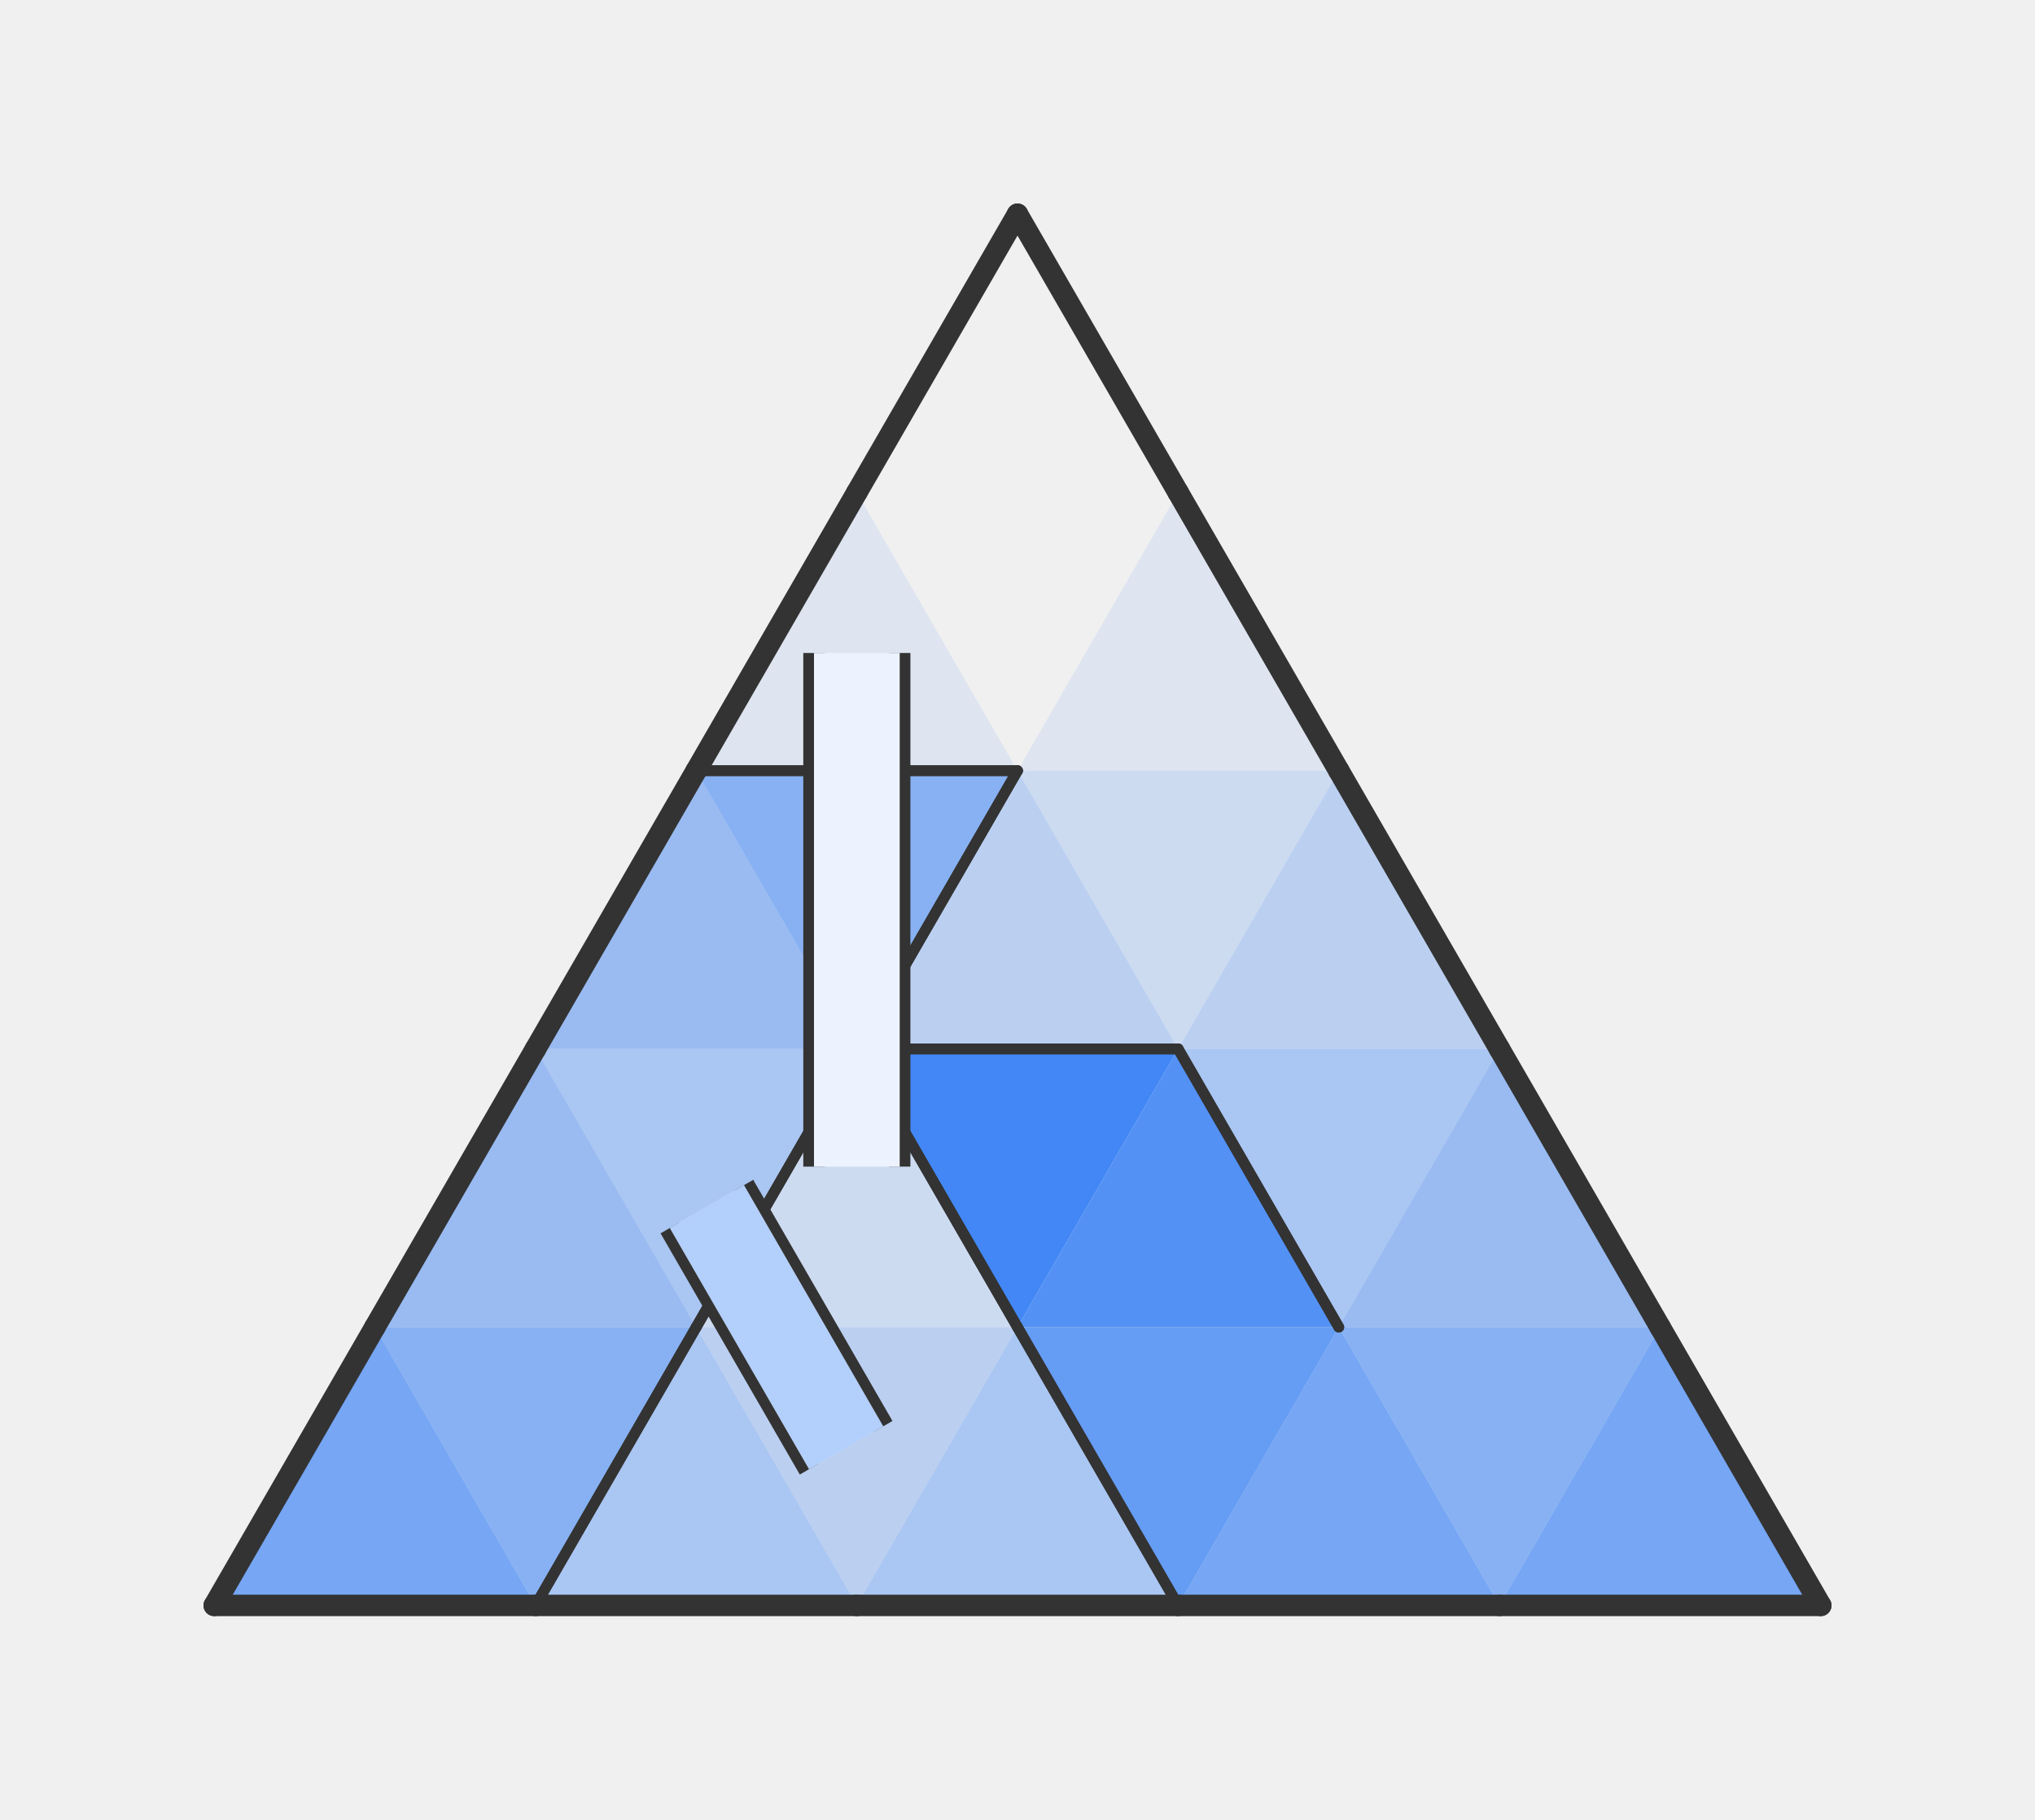
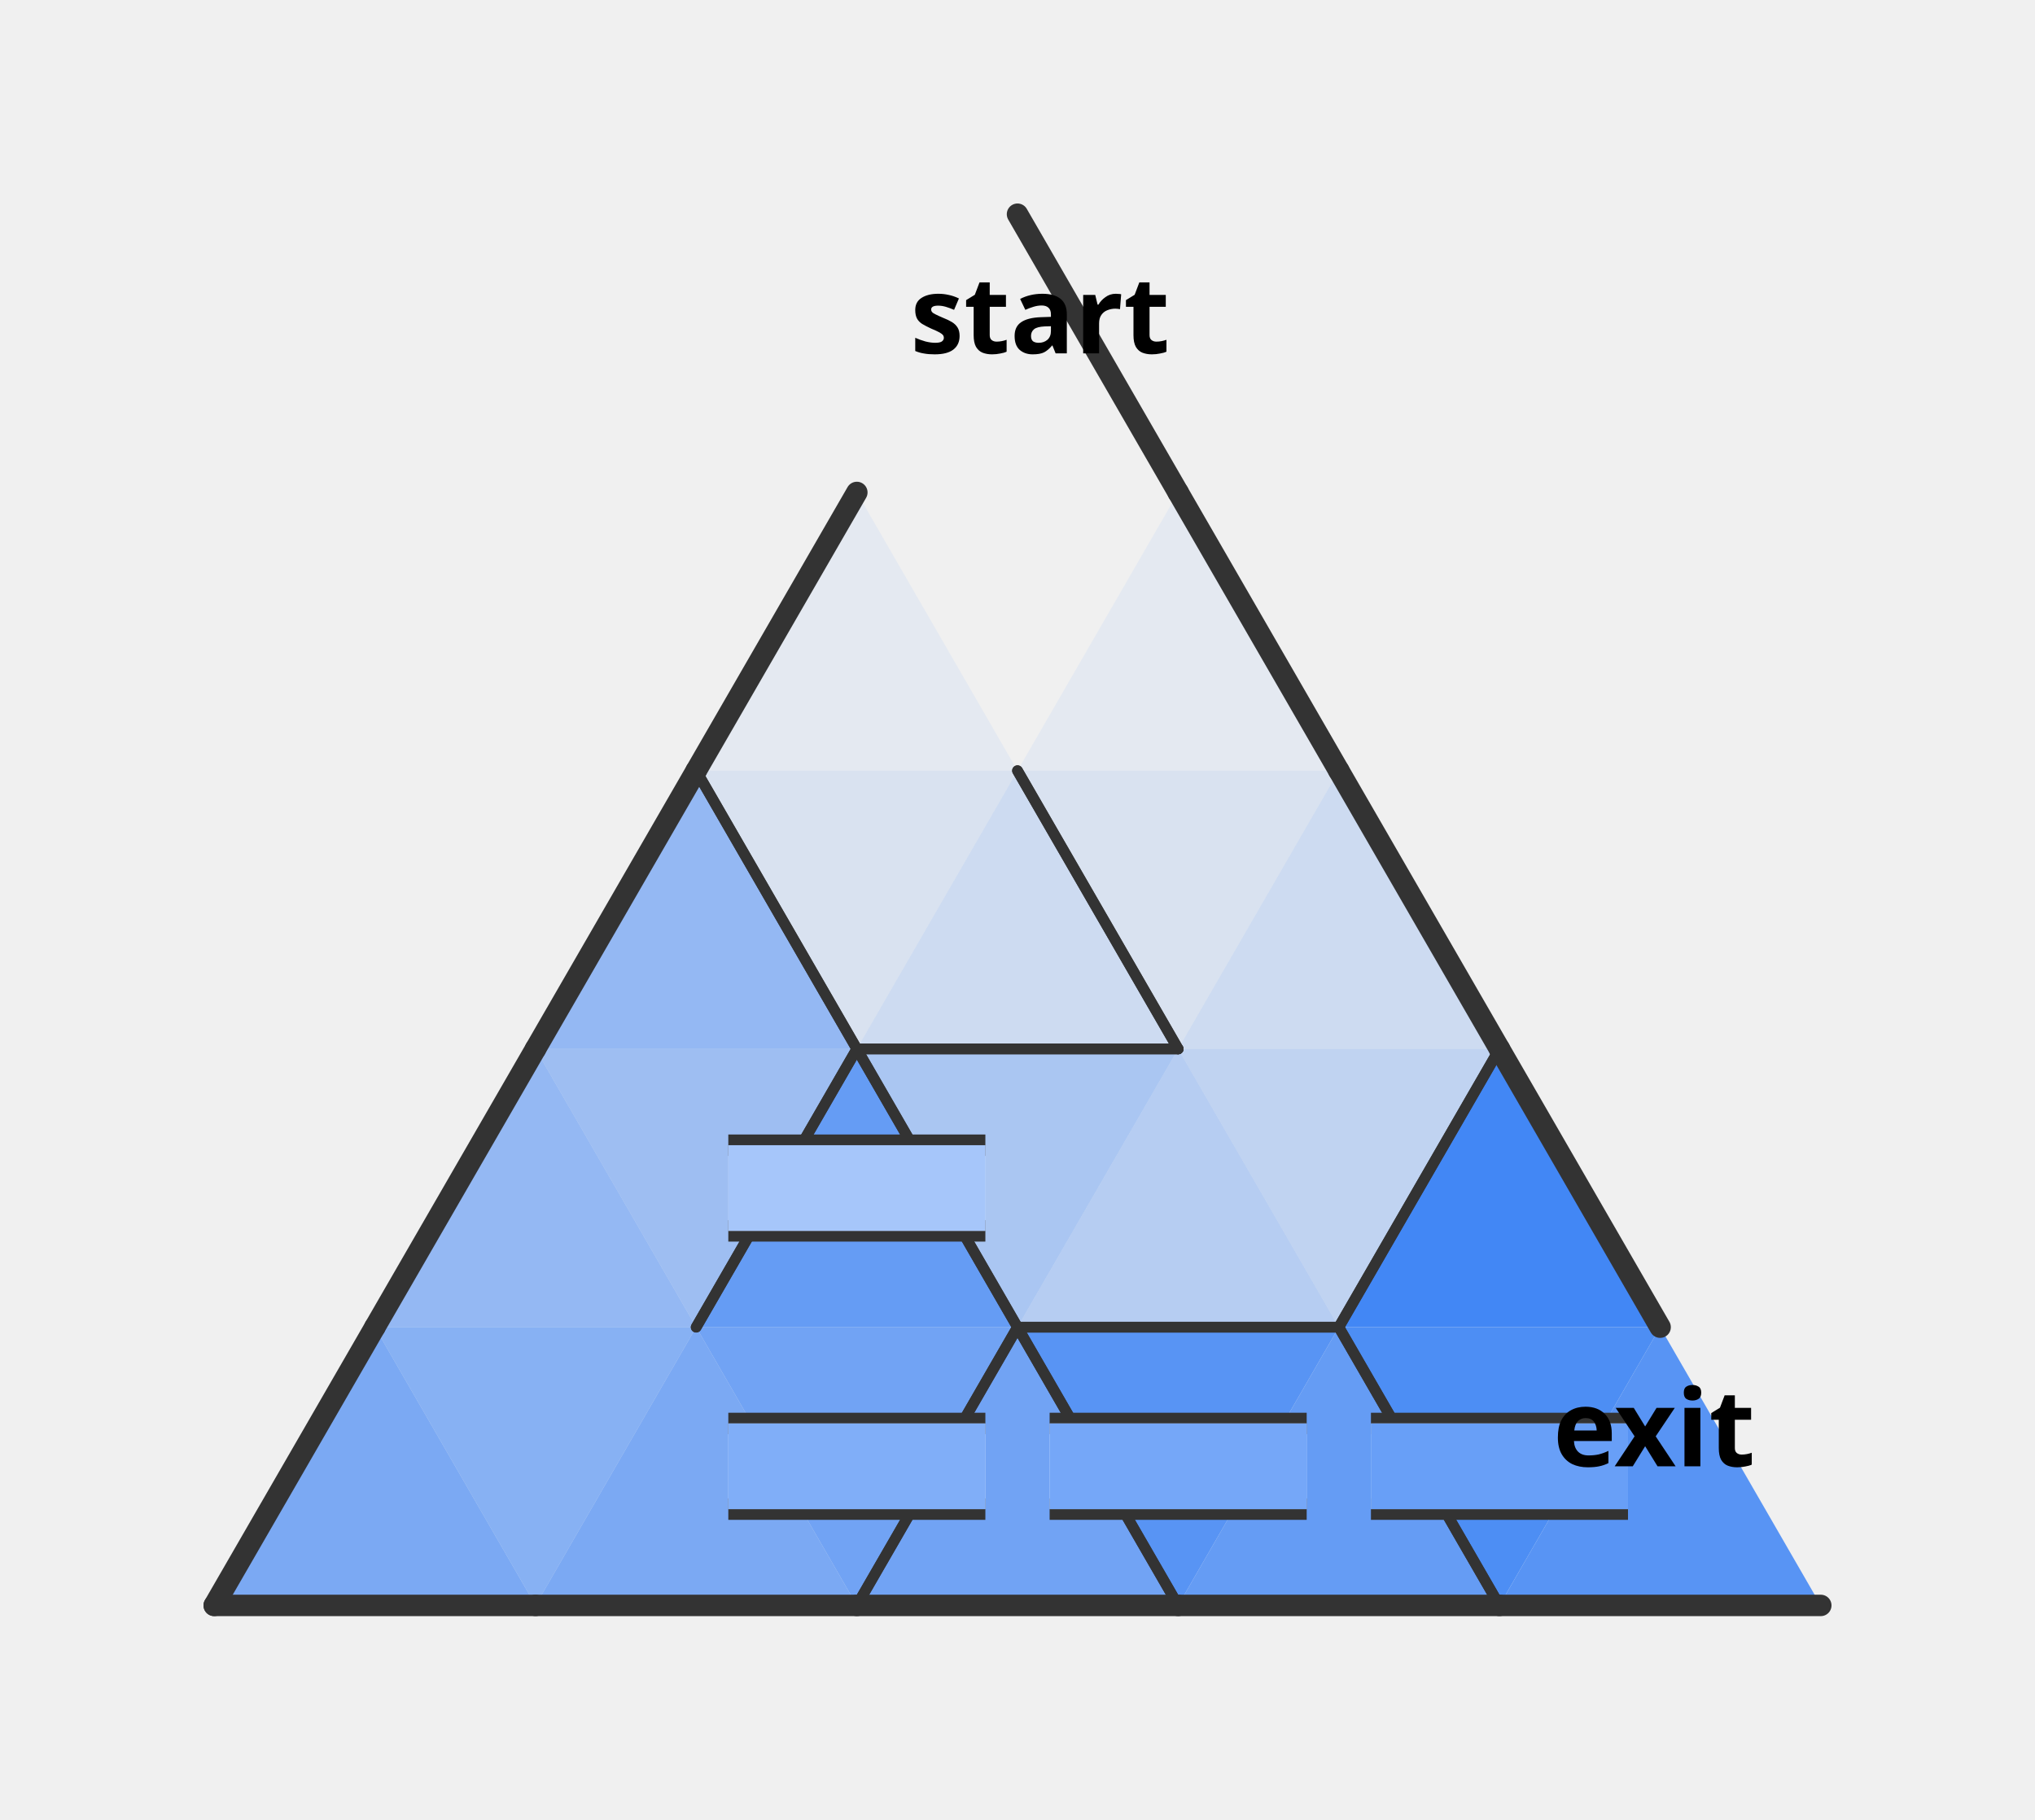
<svg xmlns="http://www.w3.org/2000/svg" xmlns:xlink="http://www.w3.org/1999/xlink" width="190" height="169.9" version="1.1">
  <defs>
    <style>
                    .nwc {
                        stroke: #333;
                        fill: transparent;
                        stroke-width: 1;
                        stroke-linecap: round;
                        stroke-linejoin: round;
                    }
                    .bwc {
                        stroke: #333;
                        fill: transparent;
                        stroke-width: 2;
                        stroke-linecap: round;
                        stroke-linejoin: round;
                    }
                    .nwibc {
                        fill: transparent;
                        stroke: #333;
                        stroke-width: 10;
                        stroke-linecap: round;
                        stroke-linejoin: round;
                    }
                    .nwifc {
                        stroke: white;
                        stroke-width: 8;
                        stroke-linecap: round;
                        stroke-linejoin: round;
                    }
                    .bwibc {
                        stroke: #333;
                        fill: transparent;
                        stroke-width: 10;
                        stroke-linecap: round;
                        stroke-linejoin: round;
                    }
                    .bwifc {
                        stroke: white;
                        fill: transparent;
                        stroke-width: 4;
                        stroke-linecap: round;
                        stroke-linejoin: round;
                    }
                    .nwbc {
                        stroke: #333;
                        fill: transparent;
                        stroke-width: 2;
                        //stroke-linecap: round;
                        //stroke-linejoin: round;
                    }
                    .pc {
                        stroke: transparent;
                        stroke-width: 0;
                        fill: purple;
                        fill-opacity: 0.4;
                    }
                    .pac {
                        stroke: transparent;
                        stroke-width: 0;
                        fill: purple;
                        fill-opacity: 0.0;
                    }
                    .lc {
                        stroke: transparent;
                        stroke-width: 0;
                        fill: #70361f;
                        fill-opacity: 0.2;
                    }
                    .cdc {
                        stroke: transparent;
                        stroke-width: 0;
                        fill: #4287f5;
                    }
                    .cc {
                        stroke: transparent;
                        stroke-width: 0;
                        fill: white;
                    }
                </style>
  </defs>
  <rect width="100%" height="100%" fill="transparent" />
  <path d="M 80 45.98 L 95 20 L 110 45.98 " class="cdc" fill-opacity="0" />
  <path d="M 80 45.98 L 95 71.96 L 110 45.98 " class="cdc" fill-opacity="0" />
-   <path d="M 65 71.96 L 80 45.98 L 95 71.96 " class="cdc" fill-opacity="0.1" />
-   <path d="M 95 71.96 L 110 45.98 L 125 71.96 " class="cdc" fill-opacity="0.1" />
-   <path d="M 65 123.92 L 80 97.94 L 95 123.92 " class="cdc" fill-opacity="0.2" />
-   <path d="M 95 71.96 L 110 97.94 L 125 71.96 " class="cdc" fill-opacity="0.2" />
-   <path d="M 65 123.92 L 80 149.9 L 95 123.92 " class="cdc" fill-opacity="0.3" />
-   <path d="M 80 97.94 L 95 71.96 L 110 97.94 " class="cdc" fill-opacity="0.3" />
-   <path d="M 110 97.94 L 125 71.96 L 140 97.94 " class="cdc" fill-opacity="0.3" />
-   <path d="M 50 97.94 L 65 123.92 L 80 97.94 " class="cdc" fill-opacity="0.4" />
-   <path d="M 50 149.9 L 65 123.92 L 80 149.9 " class="cdc" fill-opacity="0.4" />
-   <path d="M 80 149.9 L 95 123.92 L 110 149.9 " class="cdc" fill-opacity="0.4" />
-   <path d="M 110 97.94 L 125 123.92 L 140 97.94 " class="cdc" fill-opacity="0.4" />
-   <path d="M 35 123.92 L 50 97.94 L 65 123.92 " class="cdc" fill-opacity="0.5" />
-   <path d="M 50 97.94 L 65 71.96 L 80 97.94 " class="cdc" fill-opacity="0.5" />
-   <path d="M 125 123.92 L 140 97.94 L 155 123.92 " class="cdc" fill-opacity="0.5" />
+   <path d="M 65 71.96 L 80 45.98 L 95 71.96 " class="cdc" fill-opacity="0.07" />
+   <path d="M 95 71.96 L 110 45.98 L 125 71.96 " class="cdc" fill-opacity="0.07" />
+   <path d="M 65 71.96 L 80 97.94 L 95 71.96 " class="cdc" fill-opacity="0.13" />
+   <path d="M 95 71.96 L 110 97.94 L 125 71.96 " class="cdc" fill-opacity="0.13" />
+   <path d="M 80 97.94 L 95 71.96 L 110 97.94 " class="cdc" fill-opacity="0.2" />
+   <path d="M 110 97.94 L 125 71.96 L 140 97.94 " class="cdc" fill-opacity="0.2" />
+   <path d="M 110 97.94 L 125 123.92 L 140 97.94 " class="cdc" fill-opacity="0.27" />
+   <path d="M 95 123.92 L 110 97.94 L 125 123.92 " class="cdc" fill-opacity="0.33" />
+   <path d="M 80 97.94 L 95 123.92 L 110 97.94 " class="cdc" fill-opacity="0.4" />
+   <path d="M 50 97.94 L 65 123.92 L 80 97.94 " class="cdc" fill-opacity="0.47" />
+   <path d="M 35 123.92 L 50 97.94 L 65 123.92 " class="cdc" fill-opacity="0.53" />
+   <path d="M 50 97.94 L 65 71.96 L 80 97.94 " class="cdc" fill-opacity="0.53" />
  <path d="M 35 123.92 L 50 149.9 L 65 123.92 " class="cdc" fill-opacity="0.6" />
-   <path d="M 65 71.96 L 80 97.94 L 95 71.96 " class="cdc" fill-opacity="0.6" />
-   <path d="M 125 123.92 L 140 149.9 L 155 123.92 " class="cdc" fill-opacity="0.6" />
-   <path d="M 20 149.9 L 35 123.92 L 50 149.9 " class="cdc" fill-opacity="0.7" />
-   <path d="M 110 149.9 L 125 123.92 L 140 149.9 " class="cdc" fill-opacity="0.7" />
-   <path d="M 140 149.9 L 155 123.92 L 170 149.9 " class="cdc" fill-opacity="0.7" />
-   <path d="M 95 123.92 L 110 149.9 L 125 123.92 " class="cdc" fill-opacity="0.8" />
-   <path d="M 95 123.92 L 110 97.94 L 125 123.92 " class="cdc" fill-opacity="0.9" />
-   <path d="M 80 97.94 L 95 123.92 L 110 97.94 " class="cdc" fill-opacity="1" />
-   <path d="M 80 45.98 L 95 20" class="bwc" />
+   <path d="M 20 149.9 L 35 123.92 L 50 149.9 " class="cdc" fill-opacity="0.67" />
+   <path d="M 50 149.9 L 65 123.92 L 80 149.9 " class="cdc" fill-opacity="0.67" />
+   <path d="M 80 149.9 L 95 123.92 L 110 149.9 " class="cdc" fill-opacity="0.73" />
+   <path d="M 65 123.92 L 80 149.9 L 95 123.92 " class="cdc" fill-opacity="0.73" />
+   <path d="M 110 149.9 L 125 123.92 L 140 149.9 " class="cdc" fill-opacity="0.8" />
+   <path d="M 65 123.92 L 80 97.94 L 95 123.92 " class="cdc" fill-opacity="0.8" />
+   <path d="M 140 149.9 L 155 123.92 L 170 149.9 " class="cdc" fill-opacity="0.87" />
+   <path d="M 95 123.92 L 110 149.9 L 125 123.92 " class="cdc" fill-opacity="0.87" />
+   <path d="M 125 123.92 L 140 149.9 L 155 123.92 " class="cdc" fill-opacity="0.93" />
+   <path d="M 125 123.92 L 140 97.94 L 155 123.92 " class="cdc" fill-opacity="1" />
  <path d="M 110 45.98 L 95 20" class="bwc" />
  <path d="M 65 71.96 L 80 45.98" class="bwc" />
-   <path d="M 65 71.96 L 95 71.96" class="nwc" />
  <path d="M 125 71.96 L 110 45.98" class="bwc" />
  <path d="M 50 97.94 L 65 71.96" class="bwc" />
-   <path d="M 95 71.96 L 80 97.94" class="nwc" />
-   <path d="M 65 71.96 L 95 71.96" class="nwc" />
-   <path d="M 80 97.94 L 95 71.96" class="nwc" />
+   <path d="M 80 97.94 L 65 71.96" class="nwc" />
+   <path d="M 65 71.96 L 80 97.94" class="nwc" />
+   <path d="M 110 97.94 L 95 71.96" class="nwc" />
  <path d="M 80 97.94 L 110 97.94" class="nwc" />
+   <path d="M 95 71.96 L 110 97.94" class="nwc" />
  <path d="M 140 97.94 L 125 71.96" class="bwc" />
  <path d="M 35 123.92 L 50 97.94" class="bwc" />
  <path d="M 80 97.94 L 65 123.92" class="nwc" />
  <path d="M 65 123.92 L 80 97.94" class="nwc" />
  <path d="M 95 123.92 L 80 97.94" class="nwc" />
  <path d="M 80 97.94 L 95 123.92" class="nwc" />
  <path d="M 80 97.94 L 110 97.94" class="nwc" />
-   <path d="M 125 123.92 L 110 97.94" class="nwc" />
-   <path d="M 110 97.94 L 125 123.92" class="nwc" />
+   <path d="M 95 123.92 L 125 123.92" class="nwc" />
+   <path d="M 140 97.94 L 125 123.92" class="nwc" />
+   <path d="M 125 123.92 L 140 97.94" class="nwc" />
  <path d="M 155 123.92 L 140 97.94" class="bwc" />
  <path d="M 20 149.9 L 35 123.92" class="bwc" />
  <path d="M 20 149.9 L 50 149.9" class="bwc" />
-   <path d="M 65 123.92 L 50 149.9" class="nwc" />
-   <path d="M 50 149.9 L 65 123.92" class="nwc" />
  <path d="M 50 149.9 L 80 149.9" class="bwc" />
+   <path d="M 95 123.92 L 80 149.9" class="nwc" />
+   <path d="M 80 149.9 L 95 123.92" class="nwc" />
  <path d="M 110 149.9 L 95 123.92" class="nwc" />
  <path d="M 80 149.9 L 110 149.9" class="bwc" />
  <path d="M 95 123.92 L 110 149.9" class="nwc" />
+   <path d="M 95 123.92 L 125 123.92" class="nwc" />
+   <path d="M 140 149.9 L 125 123.92" class="nwc" />
  <path d="M 110 149.9 L 140 149.9" class="bwc" />
-   <path d="M 170 149.9 L 155 123.92" class="bwc" />
+   <path d="M 125 123.92 L 140 149.9" class="nwc" />
  <path d="M 140 149.9 L 170 149.9" class="bwc" />
-   <path d="M 76 60.97 L 76 108.93" class="nwbc" />
-   <path d="M 84 60.97 L 84 108.93" class="nwbc" />
-   <path d="M 62.54 114.66 L 75.54 137.18" class="nwbc" />
-   <path d="M 69.46 110.66 L 82.46 133.18" class="nwbc" />
-   <path d="M 76 60.97 L 84 60.97 L 84 108.93 L 76 108.93 " class="cc" fill-opacity="1" />
-   <path d="M 62.54 114.66 L 69.46 110.66 L 82.46 133.18 L 75.54 137.18 " class="cc" fill-opacity="1" />
-   <path d="M 76 60.97 L 84 60.97 L 84 108.93 L 76 108.93 " class="cdc" fill-opacity="0.1" />
-   <path d="M 62.54 114.66 L 69.46 110.66 L 82.46 133.18 L 75.54 137.18 " class="cdc" fill-opacity="0.4" />
+   <path d="M 68 114.93 L 92 114.93" class="nwbc" />
+   <path d="M 68 106.93 L 92 106.93" class="nwbc" />
+   <path d="M 68 140.91 L 92 140.91" class="nwbc" />
+   <path d="M 68 132.91 L 92 132.91" class="nwbc" />
+   <path d="M 98 140.91 L 122 140.91" class="nwbc" />
+   <path d="M 98 132.91 L 122 132.91" class="nwbc" />
+   <path d="M 128 140.91 L 152 140.91" class="nwbc" />
+   <path d="M 128 132.91 L 152 132.91" class="nwbc" />
+   <path d="M 68 114.93 L 68 106.93 L 92 106.93 L 92 114.93 " class="cc" fill-opacity="1" />
+   <path d="M 68 140.91 L 68 132.91 L 92 132.91 L 92 140.91 " class="cc" fill-opacity="1" />
+   <path d="M 98 140.91 L 98 132.91 L 122 132.91 L 122 140.91 " class="cc" fill-opacity="1" />
+   <path d="M 128 140.91 L 128 132.91 L 152 132.91 L 152 140.91 " class="cc" fill-opacity="1" />
+   <path d="M 68 114.93 L 68 106.93 L 92 106.93 L 92 114.93 " class="cdc" fill-opacity="0.47" />
+   <path d="M 68 140.91 L 68 132.91 L 92 132.91 L 92 140.91 " class="cdc" fill-opacity="0.67" />
+   <path d="M 98 140.91 L 98 132.91 L 122 132.91 L 122 140.91 " class="cdc" fill-opacity="0.73" />
+   <path d="M 128 140.91 L 128 132.91 L 152 132.91 L 152 140.91 " class="cdc" fill-opacity="0.8" />
  <path id="eip0" d="M 80 45.98 L 95 20 L 110 45.98 " class="pac" />
  <animate id="aipeip0" xlink:href="#eip0" attributeName="fill-opacity" fill="freeze" from="0" to="0.4" dur="0.02s" />
  <path id="eip2" d="M 80 45.98 L 95 71.96 L 110 45.98 " class="pac" />
  <animate id="aipeip2" xlink:href="#eip2" attributeName="fill-opacity" fill="freeze" from="0" to="0.4" dur="0.02s" begin="aipeip0.end" />
  <path id="eip4" d="M 95 71.96 L 110 45.98 L 125 71.96 " class="pac" />
  <animate id="aipeip4" xlink:href="#eip4" attributeName="fill-opacity" fill="freeze" from="0" to="0.4" dur="0.02s" begin="aipeip2.end" />
  <path id="eip6" d="M 95 71.96 L 110 97.94 L 125 71.96 " class="pac" />
  <animate id="aipeip6" xlink:href="#eip6" attributeName="fill-opacity" fill="freeze" from="0" to="0.4" dur="0.02s" begin="aipeip4.end" />
  <path id="eip8" d="M 110 97.94 L 125 71.96 L 140 97.94 " class="pac" />
  <animate id="aipeip8" xlink:href="#eip8" attributeName="fill-opacity" fill="freeze" from="0" to="0.4" dur="0.02s" begin="aipeip6.end" />
  <path id="eip10" d="M 110 97.94 L 125 123.92 L 140 97.94 " class="pac" />
  <animate id="aipeip10" xlink:href="#eip10" attributeName="fill-opacity" fill="freeze" from="0" to="0.4" dur="0.02s" begin="aipeip8.end" />
-   <path id="eip12" d="M 125 123.92 L 140 97.94 L 155 123.92 " class="pac" />
+   <path id="eip12" d="M 95 123.92 L 110 97.94 L 125 123.92 " class="pac" />
  <animate id="aipeip12" xlink:href="#eip12" attributeName="fill-opacity" fill="freeze" from="0" to="0.4" dur="0.02s" begin="aipeip10.end" />
-   <path id="eip14" d="M 125 123.92 L 140 149.9 L 155 123.92 " class="pac" />
+   <path id="eip14" d="M 80 97.94 L 95 123.92 L 110 97.94 " class="pac" />
  <animate id="aipeip14" xlink:href="#eip14" attributeName="fill-opacity" fill="freeze" from="0" to="0.4" dur="0.02s" begin="aipeip12.end" />
-   <path id="eip16" d="M 140 149.9 L 155 123.92 L 170 149.9 " class="pac" />
+   <path id="eip16" d="M 50 97.94 L 65 123.92 L 80 97.94 " class="pac" />
  <animate id="aipeip16" xlink:href="#eip16" attributeName="fill-opacity" fill="freeze" from="0" to="0.4" dur="0.02s" begin="aipeip14.end" />
+   <path id="eip15" d="M 92 106.93 L 92 114.93 L 68 114.93 L 68 106.93 " class="pac" />
+   <animate id="aipeip15" xlink:href="#eip15" attributeName="fill-opacity" fill="freeze" from="0" to="0.4" dur="0.02s" begin="aipeip14.end" />
+   <path id="eip18" d="M 35 123.92 L 50 97.94 L 65 123.92 " class="pac" />
+   <animate id="aipeip18" xlink:href="#eip18" attributeName="fill-opacity" fill="freeze" from="0" to="0.4" dur="0.02s" begin="aipeip16.end" />
+   <path id="eip20" d="M 35 123.92 L 50 149.9 L 65 123.92 " class="pac" />
+   <animate id="aipeip20" xlink:href="#eip20" attributeName="fill-opacity" fill="freeze" from="0" to="0.4" dur="0.02s" begin="aipeip18.end" />
+   <path id="eip22" d="M 50 149.9 L 65 123.92 L 80 149.9 " class="pac" />
+   <animate id="aipeip22" xlink:href="#eip22" attributeName="fill-opacity" fill="freeze" from="0" to="0.4" dur="0.02s" begin="aipeip20.end" />
+   <path id="eip24" d="M 80 149.9 L 95 123.92 L 110 149.9 " class="pac" />
+   <animate id="aipeip24" xlink:href="#eip24" attributeName="fill-opacity" fill="freeze" from="0" to="0.4" dur="0.02s" begin="aipeip22.end" />
+   <path id="eip23" d="M 68 140.91 L 68 132.91 L 92 132.91 L 92 140.91 " class="pac" />
+   <animate id="aipeip23" xlink:href="#eip23" attributeName="fill-opacity" fill="freeze" from="0" to="0.4" dur="0.02s" begin="aipeip22.end" />
+   <path id="eip26" d="M 110 149.9 L 125 123.92 L 140 149.9 " class="pac" />
+   <animate id="aipeip26" xlink:href="#eip26" attributeName="fill-opacity" fill="freeze" from="0" to="0.4" dur="0.02s" begin="aipeip24.end" />
+   <path id="eip25" d="M 98 140.91 L 98 132.91 L 122 132.91 L 122 140.91 " class="pac" />
+   <animate id="aipeip25" xlink:href="#eip25" attributeName="fill-opacity" fill="freeze" from="0" to="0.4" dur="0.02s" begin="aipeip24.end" />
+   <path id="eip28" d="M 140 149.9 L 155 123.92 L 170 149.9 " class="pac" />
+   <animate id="aipeip28" xlink:href="#eip28" attributeName="fill-opacity" fill="freeze" from="0" to="0.4" dur="0.02s" begin="aipeip26.end" />
+   <path id="eip27" d="M 128 140.91 L 128 132.91 L 152 132.91 L 152 140.91 " class="pac" />
+   <animate id="aipeip27" xlink:href="#eip27" attributeName="fill-opacity" fill="freeze" from="0" to="0.4" dur="0.02s" begin="aipeip26.end" />
+   <text x="85" y="32.99" style="font: bold 10px sans-serif;">start</text>
+   <text x="145" y="136.91" style="font: bold 10px sans-serif;">exit</text>
</svg>
